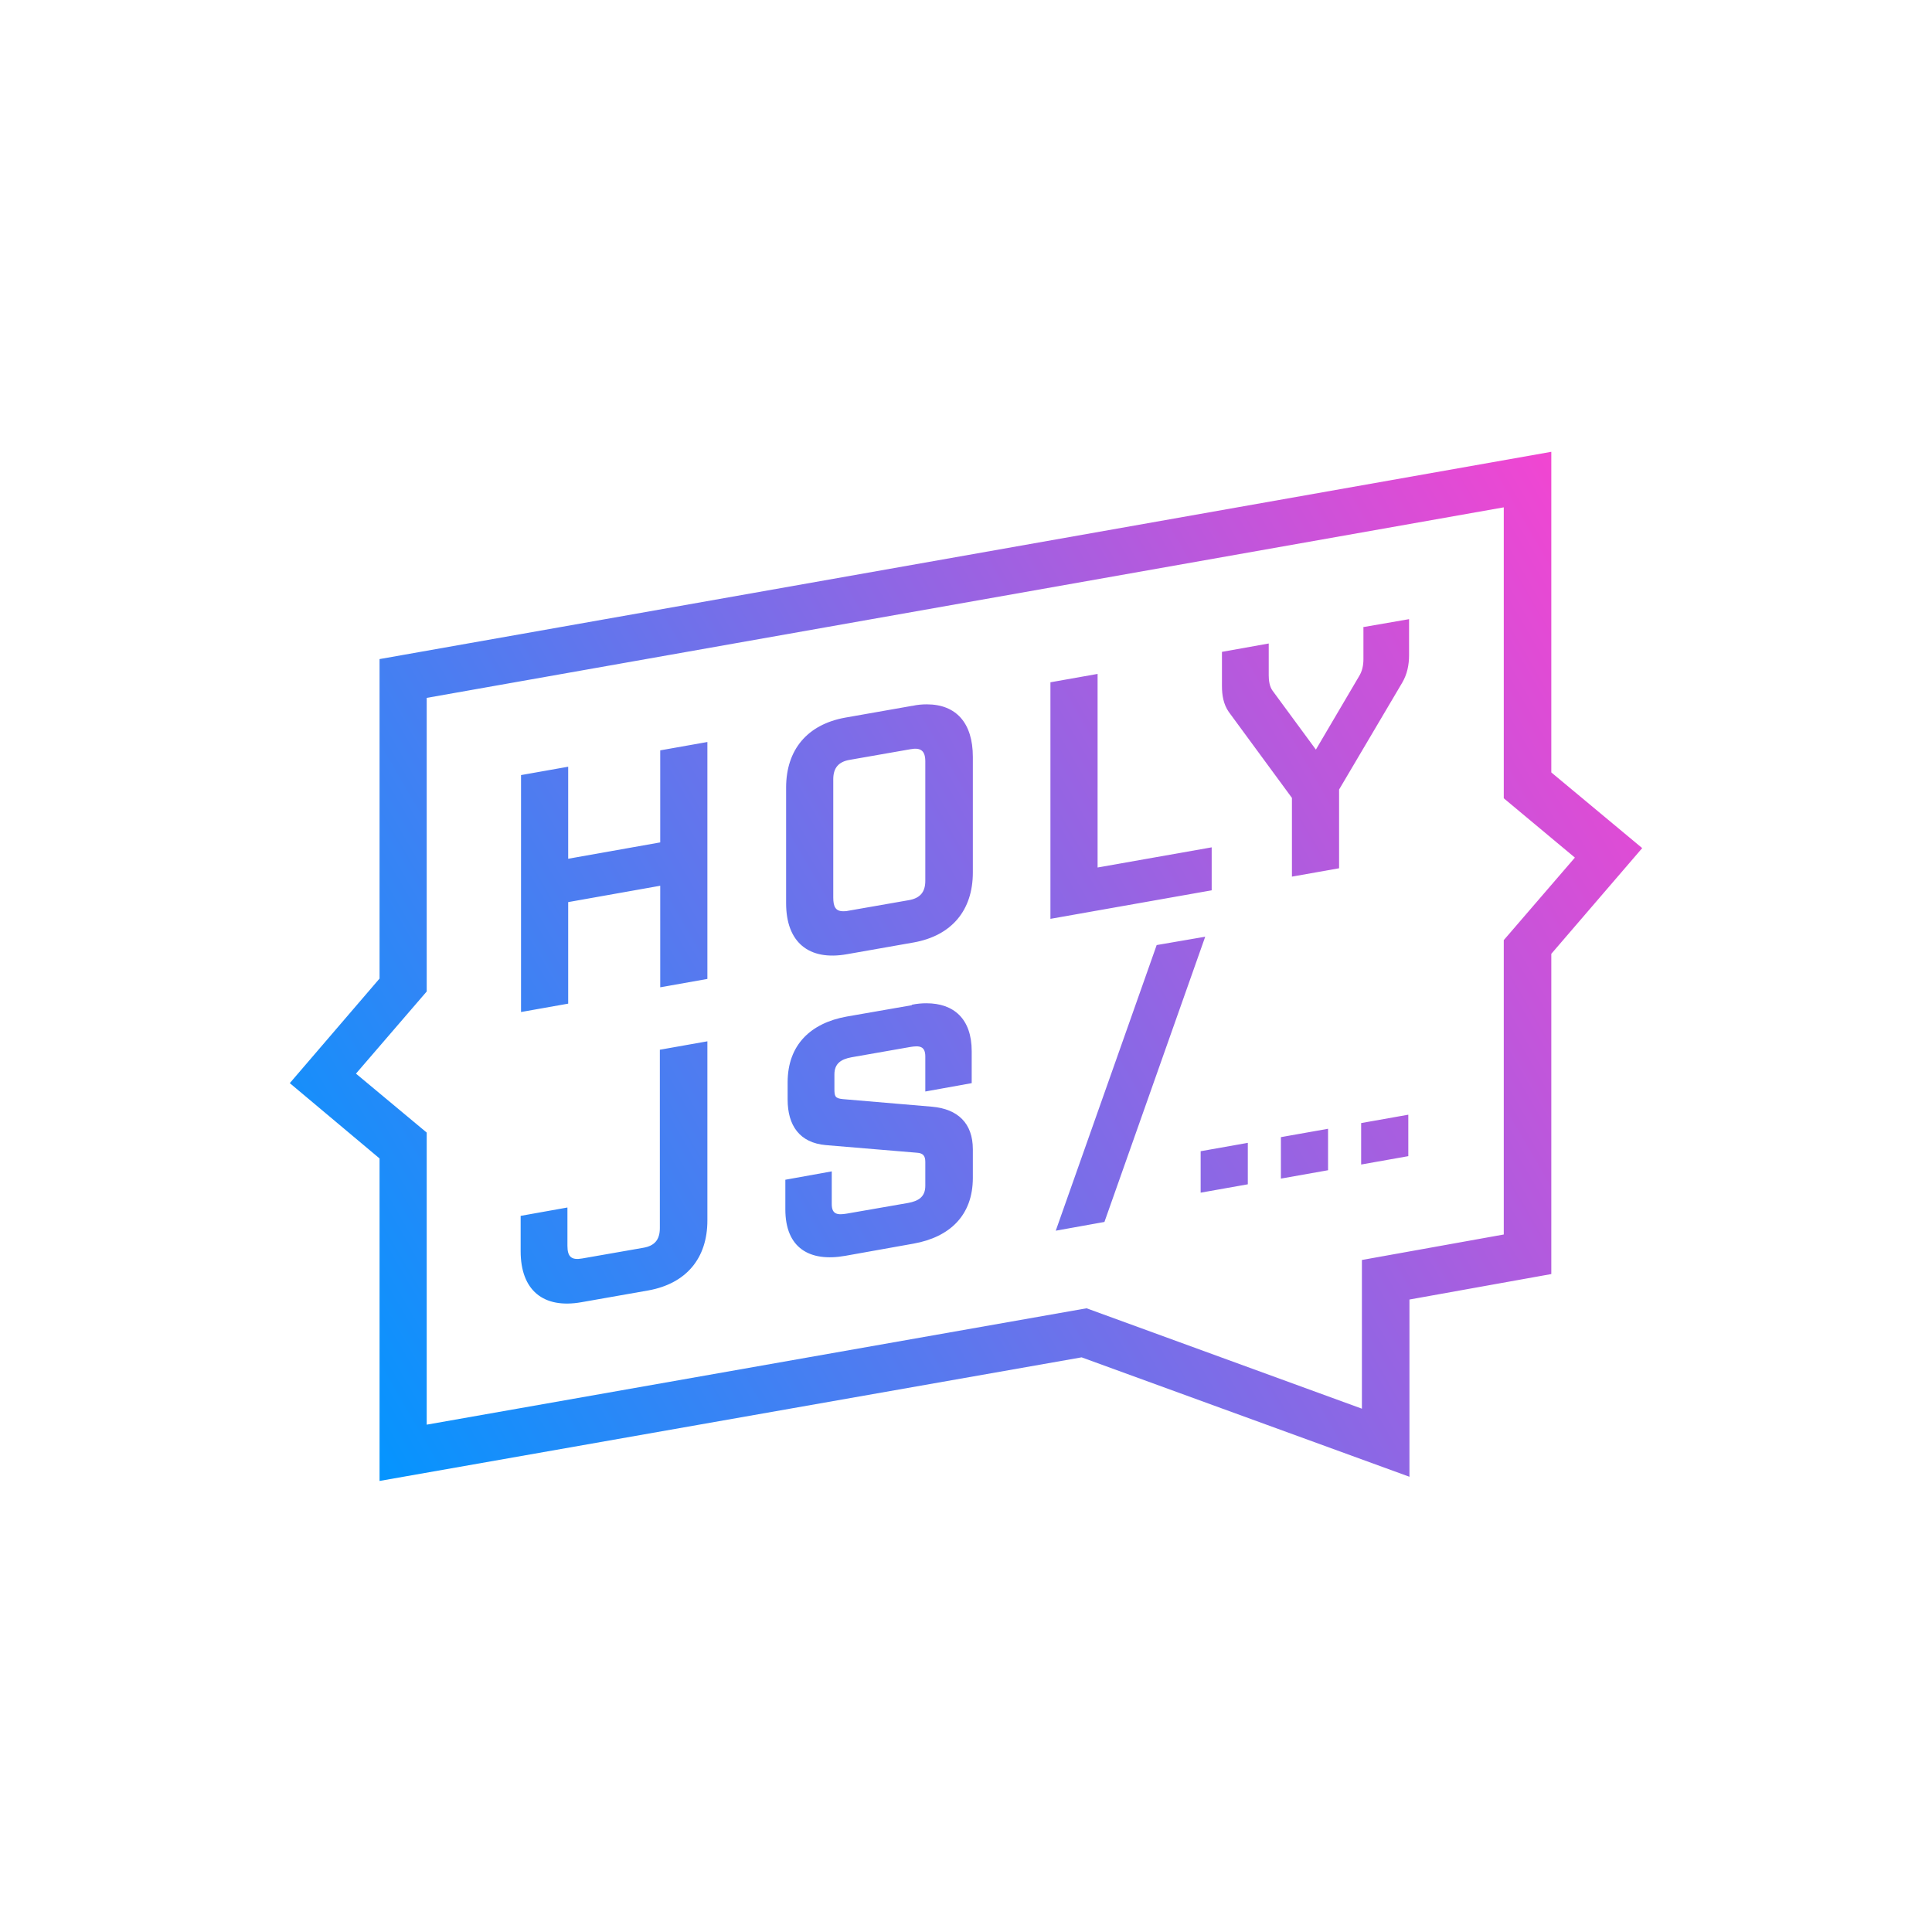
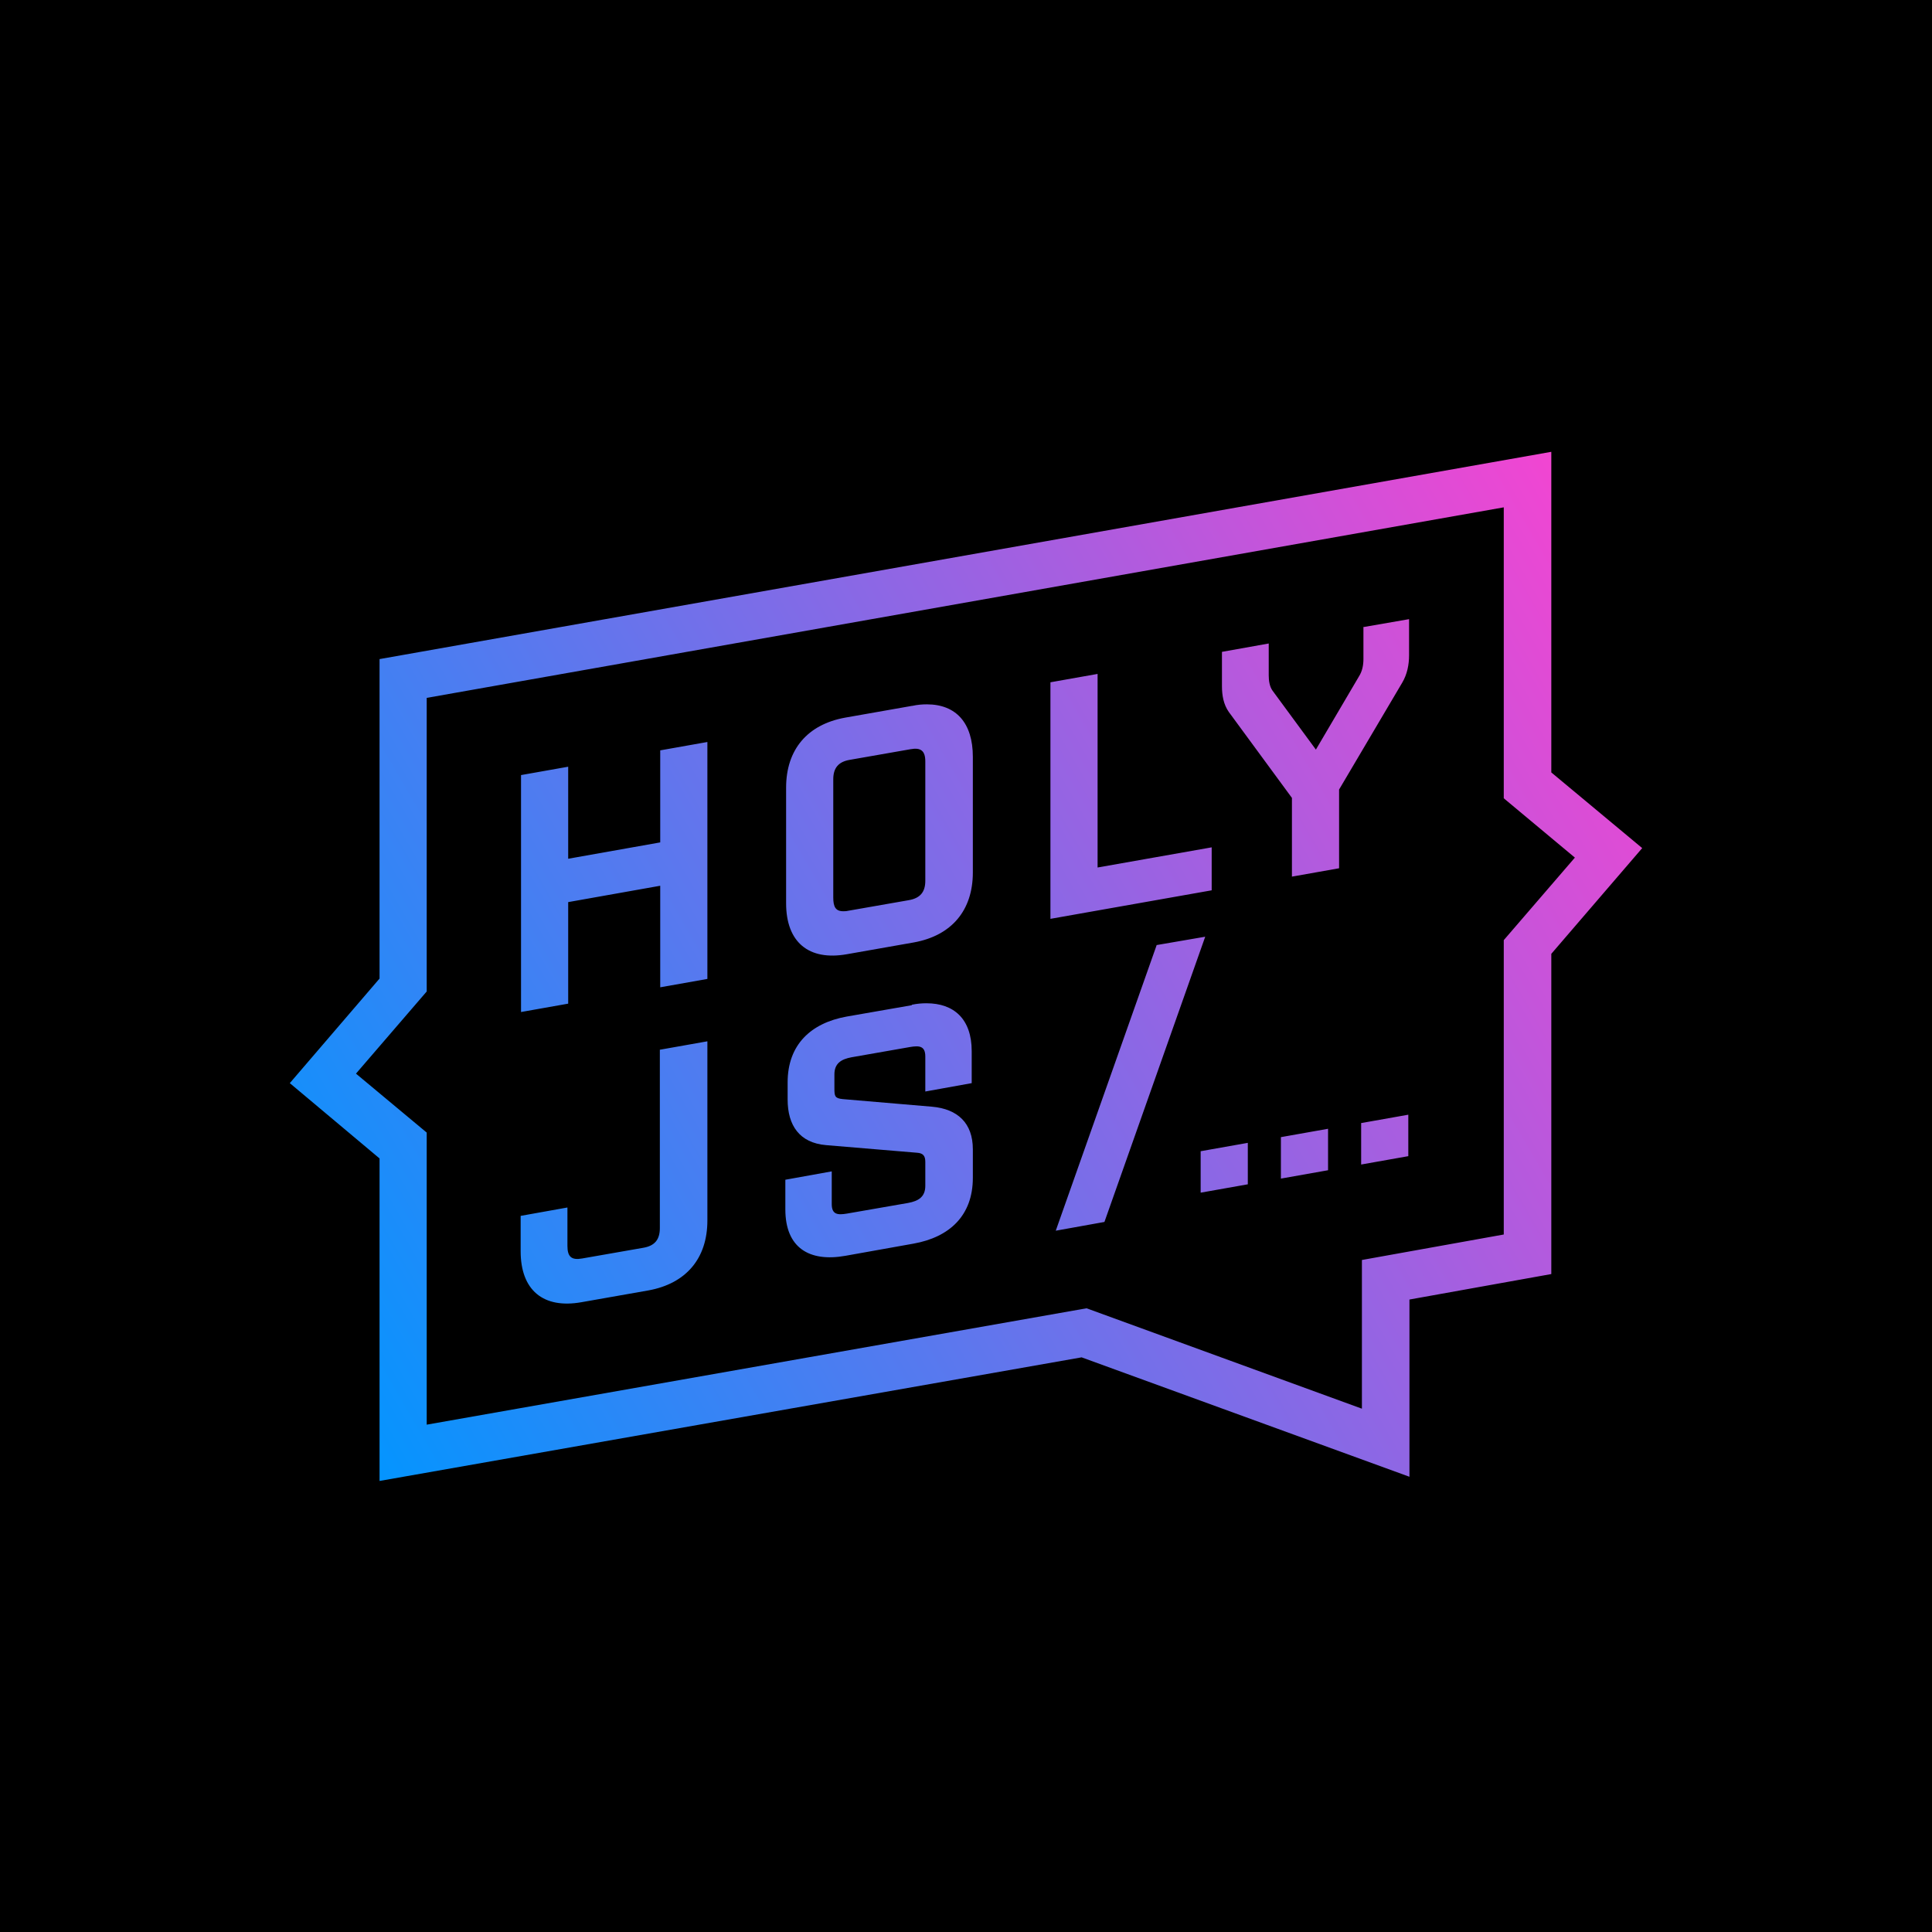
<svg xmlns="http://www.w3.org/2000/svg" xml:space="preserve" width="50.8mm" height="50.8mm" version="1.1" style="shape-rendering:geometricPrecision; text-rendering:geometricPrecision; image-rendering:optimizeQuality; fill-rule:evenodd; clip-rule:evenodd" viewBox="0 0 5080 5080">
  <defs>
    <style type="text/css">
   
-     .fil0 {fill:none}
    .fil1 {fill:url(#id0)}
   
  </style>
    <linearGradient id="id0" gradientUnits="userSpaceOnUse" x1="735.7" y1="3581.72" x2="4344.3" y2="1498.28">
      <stop offset="0" style="stop-color:#0096FF" />
      <stop offset="1" style="stop-color:#F644D1" />
    </linearGradient>
  </defs>
  <g id="Слой_x0020_1">
    <rect class="fil0" width="5080" height="5080" />
    <path class="fil1" d="M998 1732l0 841 -236 275 236 198 0 848 1846 -325 862 314 0 -466 373 -67 0 -842 239 -278 -239 -199 0 -843 -3081 545zm124 1246l-186 -155 186 -216 0 -772 2832 -501 0 765 187 156 -187 217 0 774 -373 67 0 391 -724 -264 -1735 306 0 -769zm2463 -1330l0 85c0,16 -3,32 -12,46l0 0 -113 192 -114 -155c-8,-11 -10,-27 -10,-40l0 0 0 -84 -123 22 0 90c0,24 4,48 18,68l0 0 166 226 0 207 124 -22 0 -207 166 -281c13,-22 18,-47 18,-72l0 0 0 -95 -121 21zm-823 145l0 623 424 -75 0 -113 -300 53 0 -509 -124 22zm-364 63l-176 31c-99,18 -155,84 -155,184l0 0 0 304c0,102 59,152 160,134l0 0 176 -31c99,-18 155,-84 155,-184l0 0 0 -304c0,-89 -44,-138 -121,-138l0 0c-12,0 -25,1 -38,4zm-207 504l0 -311c0,-30 14,-46 43,-51l0 0 160 -28c27,-5 39,4 39,32l0 0 0 314c0,30 -14,46 -44,51l0 0 -160 28c-4,1 -8,1 -12,1l0 0c-20,0 -26,-12 -26,-36zm-455 -387l0 242 -242 43 0 -242 -124 22 0 623 124 -22 0 -267 242 -43 0 267 124 -22 0 -623 -124 22zm1305 513l-265 750 128 -23 265 -750 -128 22zm-643 157l-172 30c-94,17 -155,74 -155,173l0 0 0 45c0,68 31,114 101,120l0 0 239 20c16,1 22,8 22,24l0 0 0 63c0,29 -18,40 -45,45l0 0 -161 28c-24,4 -40,3 -40,-25l0 0 0 -86 -122 22 0 78c0,101 63,139 158,122l0 0 179 -32c95,-17 156,-74 156,-173l0 0 0 -75c0,-69 -40,-106 -107,-112l0 0 -235 -20c-21,-2 -22,-8 -22,-28l0 0 0 -37c0,-29 18,-40 45,-45l0 0 154 -27c24,-4 40,-3 40,25l0 0 0 92 122 -22 0 -84c0,-85 -47,-126 -119,-126l0 0c-12,0 -25,1 -39,4zm-663 117l0 469c0,31 -14,47 -44,52l0 0 -160 28c-28,5 -39,-4 -39,-33l0 0 0 -101 -123 22 0 93c0,102 59,152 160,134l0 0 176 -31c99,-18 155,-84 155,-184l0 0 0 -471 -124 22zm1844 193l0 109 124 -22 0 -109 -124 22zm-211 37l0 109 124 -22 0 -109 -124 22zm-211 37l0 109 124 -22 0 -109 -124 22z" />
  </g>
</svg>
